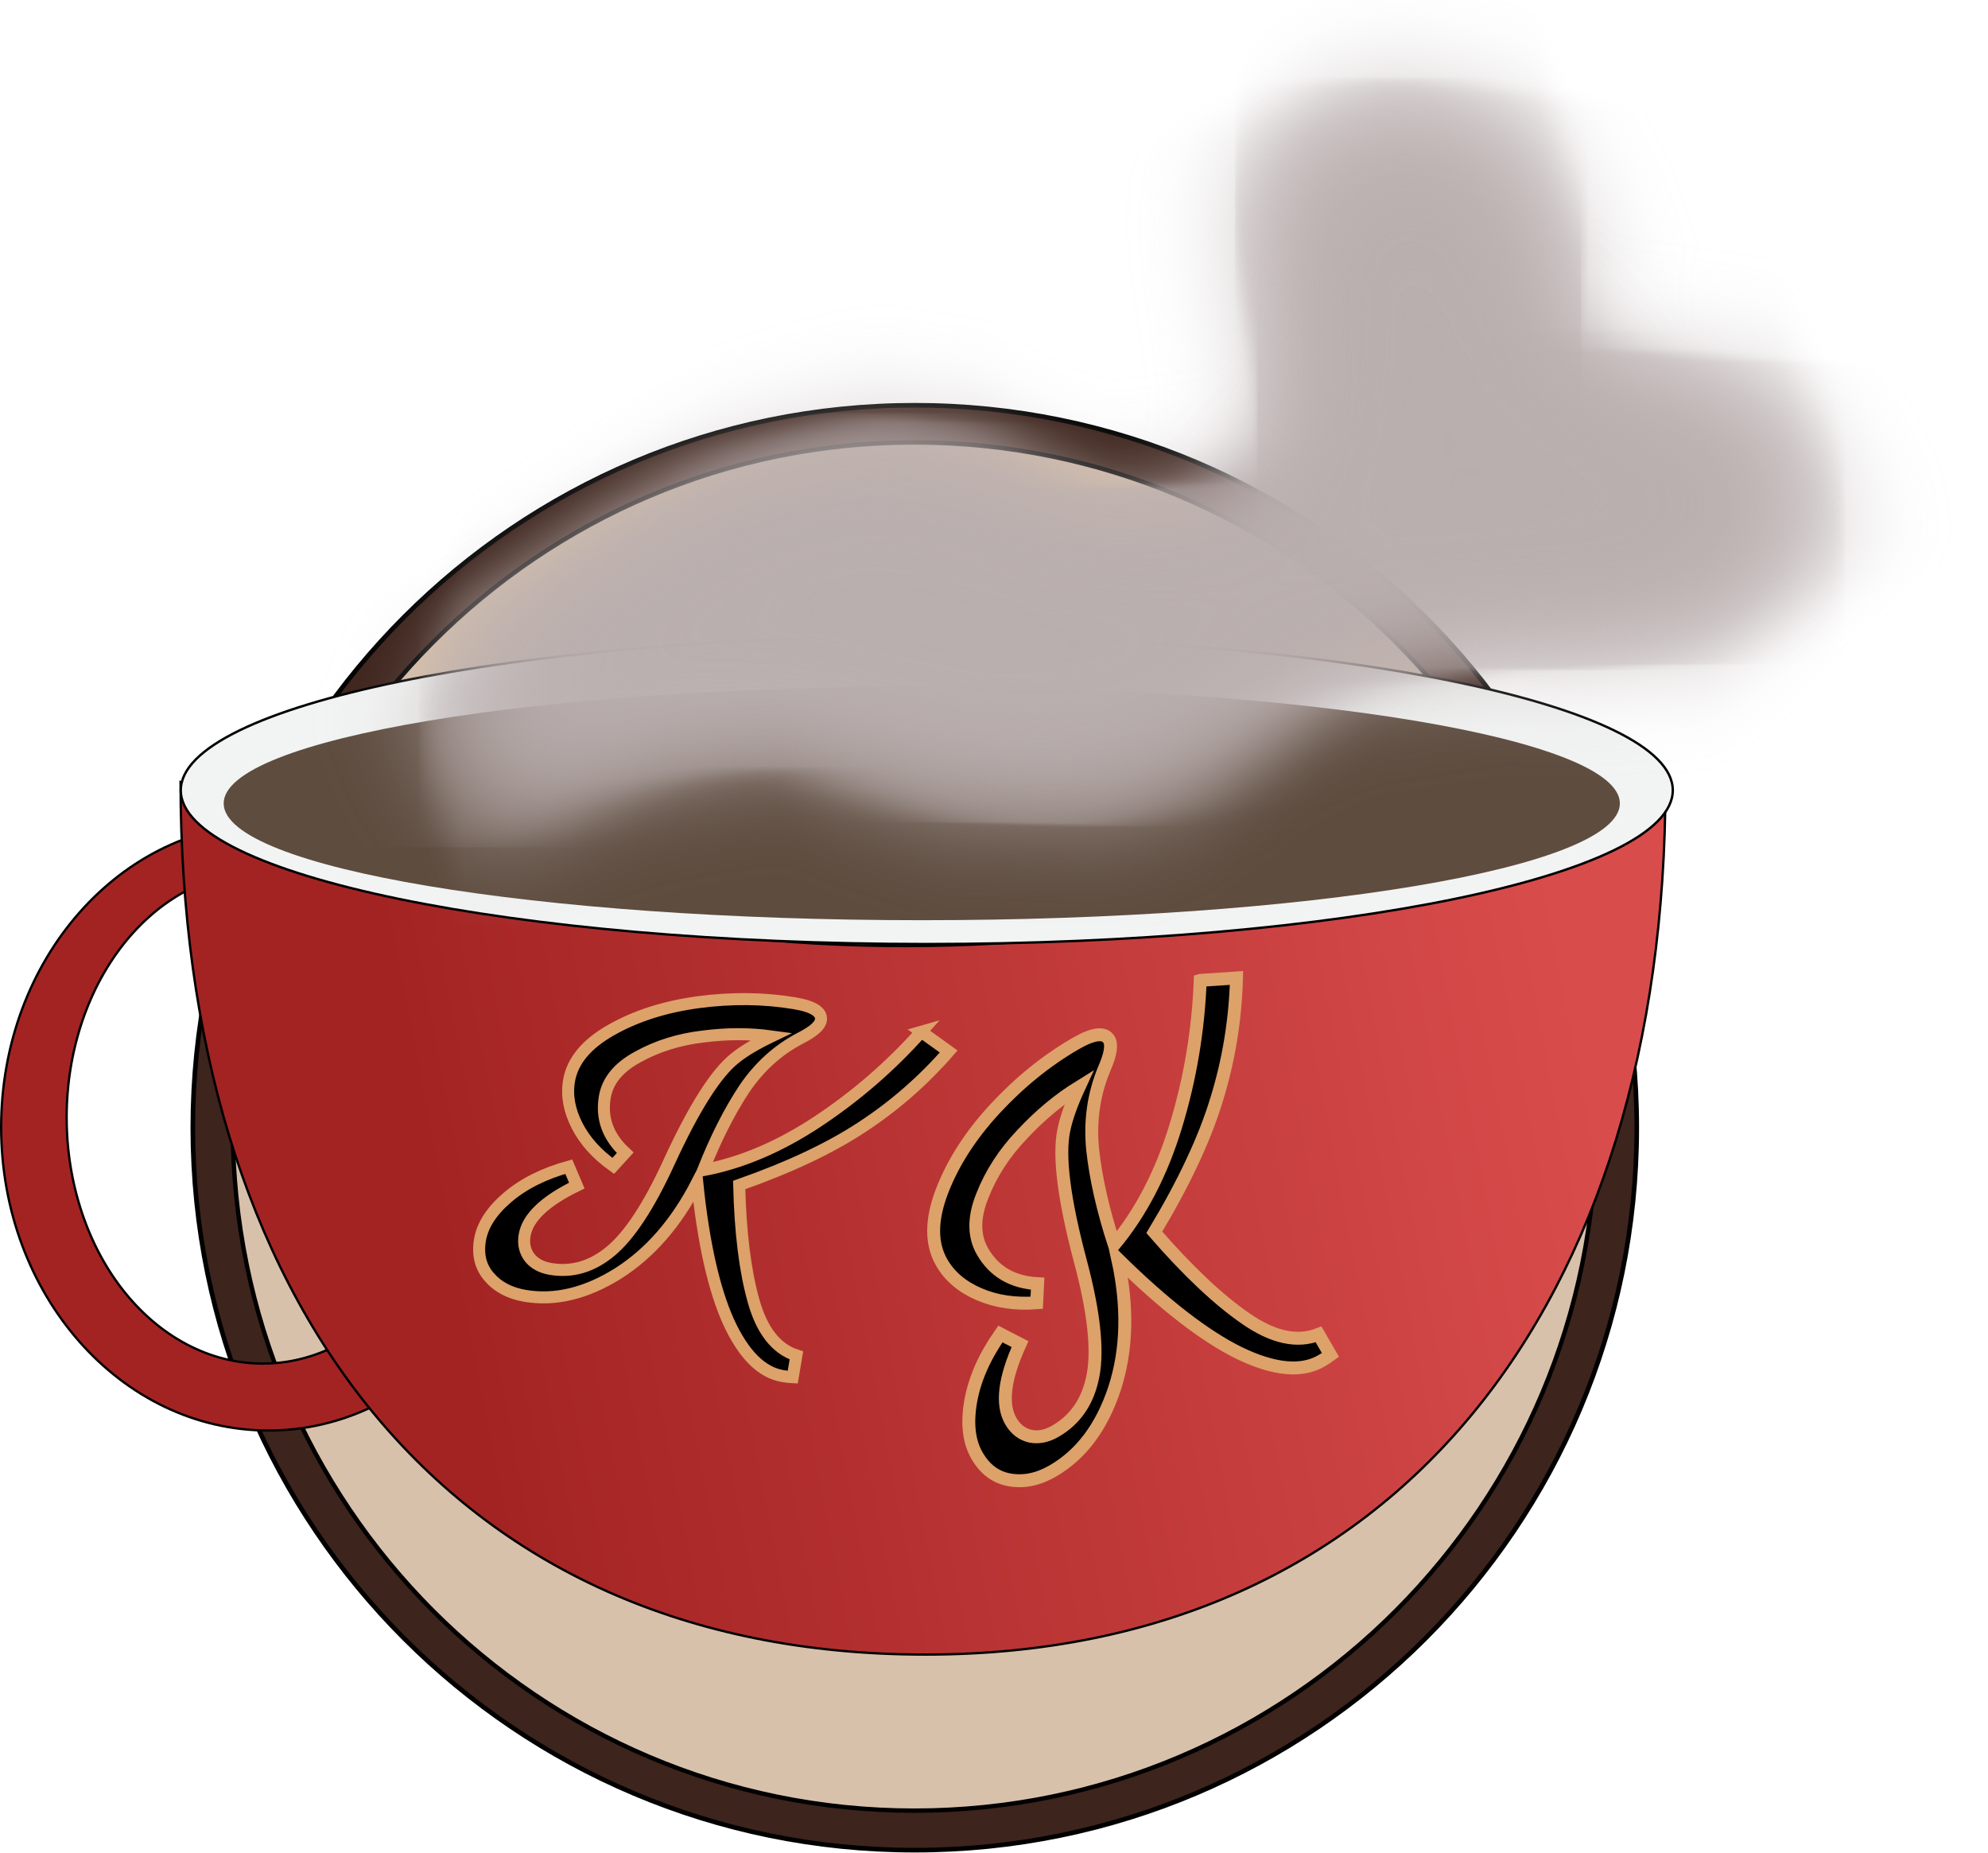
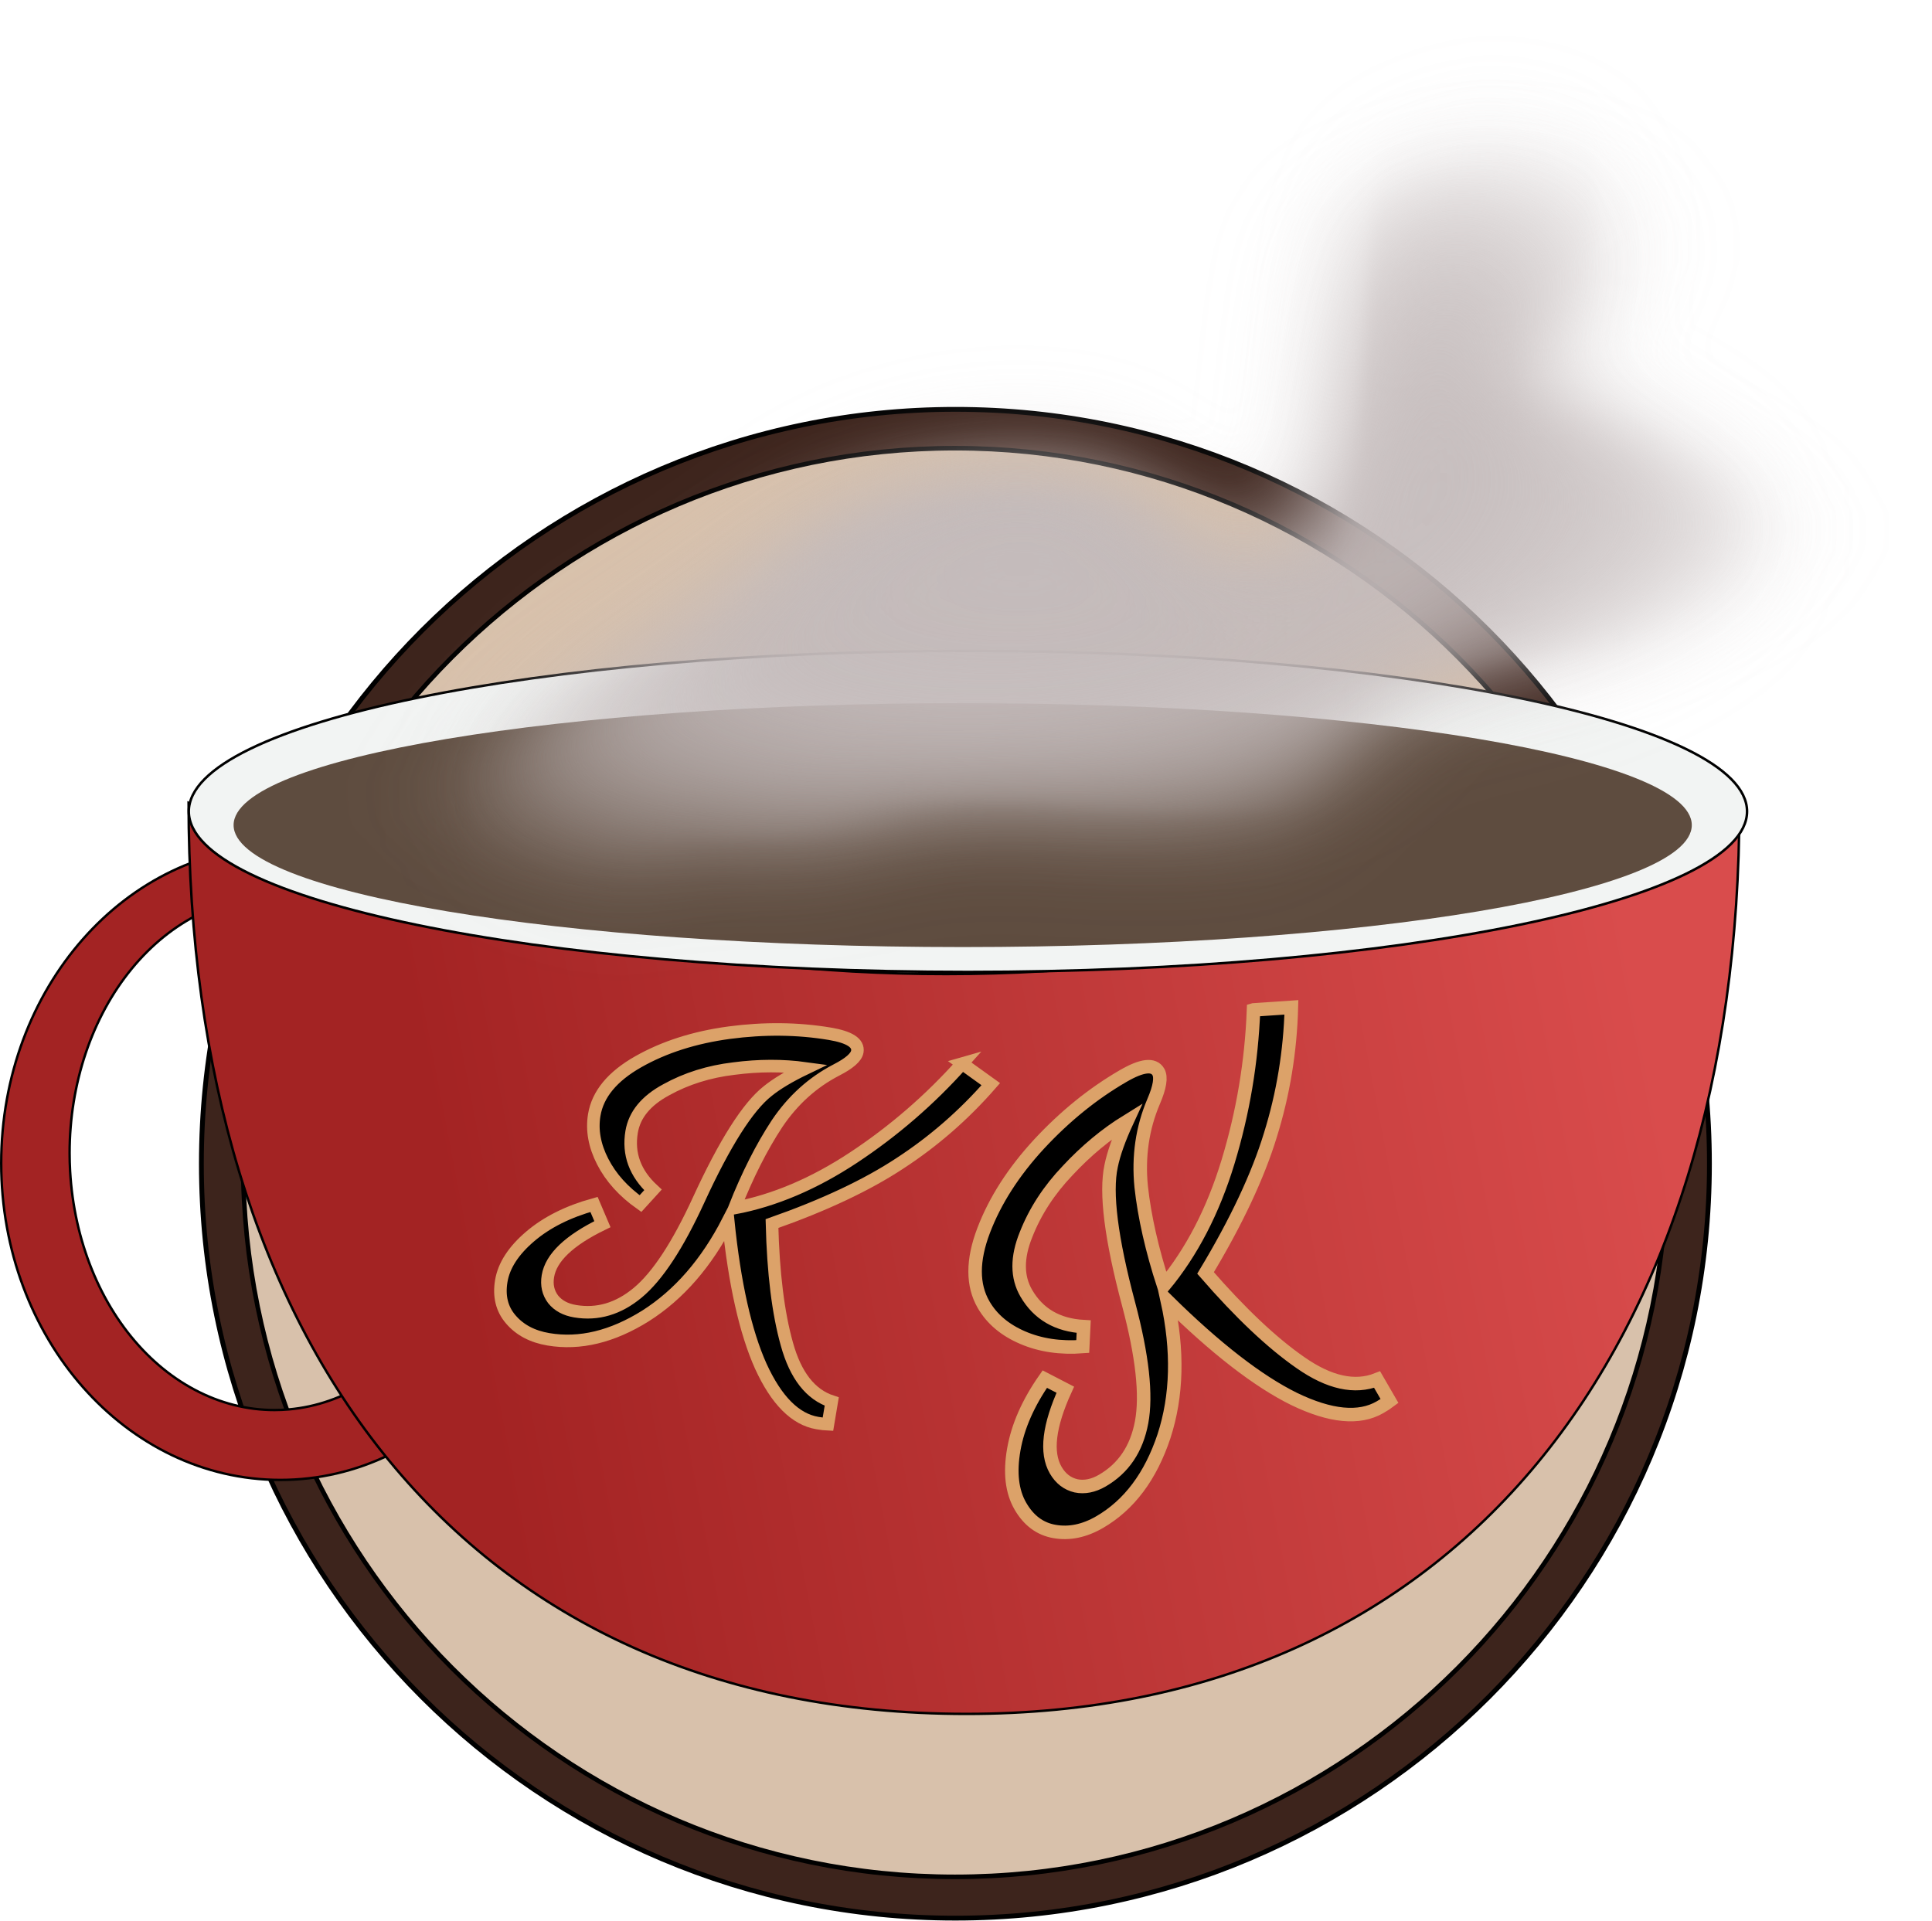
- <svg xmlns="http://www.w3.org/2000/svg" xmlns:ns1="http://www.openswatchbook.org/uri/2009/osb" xmlns:xlink="http://www.w3.org/1999/xlink" width="205.865mm" height="191.811mm" viewBox="0 0 205.865 191.811" version="1.1" id="svg4581">
-   <defs id="defs4575">
-     <linearGradient id="linearGradient900" ns1:paint="solid">
-       <stop style="stop-color:#df9d63;stop-opacity:1;" offset="0" id="stop898" />
+ <svg xmlns="http://www.w3.org/2000/svg" xmlns:ns1="http://www.openswatchbook.org/uri/2009/osb" xmlns:xlink="http://www.w3.org/1999/xlink" id="svg8" version="1.1" viewBox="0 0 191.561 190.441" height="190.441mm" width="191.561mm">
+   <defs id="defs2">
+     <linearGradient ns1:paint="solid" id="linearGradient900">
+       <stop id="stop898" offset="0" style="stop-color:#df9d63;stop-opacity:1;" />
    </linearGradient>
    <linearGradient id="linearGradient866">
-       <stop style="stop-color:#a32323;stop-opacity:1" offset="0" id="stop862" />
-       <stop style="stop-color:#d94c4c;stop-opacity:1" offset="1" id="stop864" />
+       <stop id="stop862" offset="0" style="stop-color:#a32323;stop-opacity:1" />
+       <stop id="stop864" offset="1" style="stop-color:#d94c4c;stop-opacity:1" />
    </linearGradient>
-     <filter style="color-interpolation-filters:sRGB" id="filter5465">
-       <feGaussianBlur stdDeviation="5" result="fbSourceGraphic" id="feGaussianBlur5457" />
-       <feGaussianBlur stdDeviation="0.01" in="SourceGraphic" result="result1" id="feGaussianBlur5459" />
-       <feComposite in2="result1" operator="arithmetic" in="fbSourceGraphic" k2="0.5" k3="0.5" result="result2" id="feComposite5461" k1="0" k4="0" />
-       <feBlend in2="fbSourceGraphic" mode="normal" result="fbSourceGraphic" id="feBlend5463" />
-       <feColorMatrix result="fbSourceGraphicAlpha" in="fbSourceGraphic" values="0 0 0 -1 0 0 0 0 -1 0 0 0 0 -1 0 0 0 0 1 0" id="feColorMatrix5467" />
-       <feColorMatrix id="feColorMatrix5469" in="fbSourceGraphic" values="1 0 0 0 0 0 1 0 0 0 0 0 1 0 0 -0.212 -0.715 -0.072 1 0 " result="colormatrix" />
-       <feComposite in2="colormatrix" id="feComposite5471" in="fbSourceGraphic" operator="arithmetic" k2="1" k3="0" k4="0" result="composite" k1="0" />
-       <feGaussianBlur id="feGaussianBlur5473" stdDeviation="5 0.01" result="blur1" />
-       <feGaussianBlur id="feGaussianBlur5475" in="composite" stdDeviation="0.01 5" result="blur2" />
-       <feBlend in2="blur1" id="feBlend5477" in="blur2" mode="darken" result="blend" />
+     <linearGradient id="linearGradient5521">
+       <stop id="stop5517" offset="0" style="stop-color:#c4bbbb;stop-opacity:1;" />
+       <stop id="stop5519" offset="1" style="stop-color:#c4bbbb;stop-opacity:0;" />
+     </linearGradient>
+     <filter id="filter5465" style="color-interpolation-filters:sRGB">
+       <feGaussianBlur id="feGaussianBlur5457" result="fbSourceGraphic" stdDeviation="5" />
+       <feGaussianBlur id="feGaussianBlur5459" result="result1" in="SourceGraphic" stdDeviation="0.01" />
+       <feComposite k4="0" k1="0" id="feComposite5461" result="result2" k3="0.5" k2="0.5" in="fbSourceGraphic" operator="arithmetic" in2="result1" />
+       <feBlend id="feBlend5463" result="fbSourceGraphic" mode="normal" in2="fbSourceGraphic" />
+       <feColorMatrix id="feColorMatrix5467" values="0 0 0 -1 0 0 0 0 -1 0 0 0 0 -1 0 0 0 0 1 0" in="fbSourceGraphic" result="fbSourceGraphicAlpha" />
+       <feColorMatrix result="colormatrix" values="1 0 0 0 0 0 1 0 0 0 0 0 1 0 0 -0.212 -0.715 -0.072 1 0 " in="fbSourceGraphic" id="feColorMatrix5469" />
+       <feComposite k1="0" result="composite" k4="0" k3="0" k2="1" operator="arithmetic" in="fbSourceGraphic" id="feComposite5471" in2="colormatrix" />
+       <feGaussianBlur result="blur1" stdDeviation="5 0.01" id="feGaussianBlur5473" />
+       <feGaussianBlur result="blur2" stdDeviation="0.01 5" in="composite" id="feGaussianBlur5475" />
+       <feBlend result="blend" mode="darken" in="blur2" id="feBlend5477" in2="blur1" />
    </filter>
-     <linearGradient xlink:href="#linearGradient866" id="linearGradient874" gradientUnits="userSpaceOnUse" x1="58.582" y1="162.55" x2="176.777" y2="139.832" />
-     <filter style="color-interpolation-filters:sRGB" id="filter2729">
-       <feMorphology radius="4" in="SourceGraphic" result="result0" id="feMorphology2723" />
-       <feGaussianBlur in="result0" stdDeviation="8" result="result91" id="feGaussianBlur2725" />
-       <feComposite operator="in" in="SourceGraphic" in2="result91" id="feComposite2727" />
-     </filter>
-     <filter style="color-interpolation-filters:sRGB" id="filter2757">
-       <feMorphology radius="4" in="SourceGraphic" result="result0" id="feMorphology2751" />
-       <feGaussianBlur in="result0" stdDeviation="8" result="result91" id="feGaussianBlur2753" />
-       <feComposite operator="in" in="SourceGraphic" in2="result91" id="feComposite2755" result="fbSourceGraphic" />
-       <feColorMatrix result="fbSourceGraphicAlpha" in="fbSourceGraphic" values="0 0 0 -1 0 0 0 0 -1 0 0 0 0 -1 0 0 0 0 1 0" id="feColorMatrix2805" />
-       <feColorMatrix id="feColorMatrix2807" in="fbSourceGraphic" values="1 0 0 0 0 0 1 0 0 0 0 0 1 0 0 -0.212 -0.715 -0.072 1 0 " result="colormatrix" />
-       <feComposite in2="colormatrix" id="feComposite2809" in="fbSourceGraphic" operator="arithmetic" k2="1" k3="0" k4="0" result="composite" k1="0" />
-       <feGaussianBlur id="feGaussianBlur2811" stdDeviation="5 0.01" result="blur1" />
-       <feGaussianBlur id="feGaussianBlur2813" in="composite" stdDeviation="0.01 5" result="blur2" />
-       <feBlend in2="blur1" id="feBlend2815" in="blur2" mode="darken" result="blend" />
-     </filter>
+     <radialGradient gradientUnits="userSpaceOnUse" gradientTransform="matrix(1,0,0,0.4805249,0,37.77518)" r="92.895" fy="72.718" fx="309.839" cy="72.718" cx="309.839" id="radialGradient5523" xlink:href="#linearGradient5521" />
+     <linearGradient y2="139.832" x2="176.777" y1="162.55" x1="58.582" gradientUnits="userSpaceOnUse" id="linearGradient874" xlink:href="#linearGradient866" />
  </defs>
-   <g id="layer2" transform="translate(-12.47734,-32.15243)">
-     <g id="layer1-4" transform="matrix(1.799775,0,0,1.800817,-69.45884,-100.9962)" style="fill:#3d241c;fill-opacity:1">
-       <circle r="41.54" cy="138.779" cx="98.16" id="path4548" style="opacity:1;fill:#3d241c;fill-opacity:1;stroke:#000000;stroke-width:0.265;stroke-opacity:1" />
-       <ellipse ry="38.928" rx="39.302" cy="138.911" cx="98.16" id="path4548-4" style="opacity:1;fill:#3d241c;fill-opacity:1;stroke:none;stroke-width:0.249;stroke-opacity:1" />
+   <g transform="translate(0.1526457,0.05979719)" id="layer1">
+     <g transform="translate(-12.62998,-33.58192)" id="g920">
+       <g id="layer2">
+         <g style="fill:#3d241c;fill-opacity:1" transform="matrix(1.799775,0,0,1.800817,-69.45884,-100.9962)" id="layer1-4">
+           <circle style="opacity:1;fill:#3d241c;fill-opacity:1;stroke:#000000;stroke-width:0.265;stroke-opacity:1" id="path4548" cx="98.16" cy="138.779" r="41.54" />
+           <ellipse style="opacity:1;fill:#3d241c;fill-opacity:1;stroke:none;stroke-width:0.249;stroke-opacity:1" id="path4548-4" cx="98.16" cy="138.911" rx="39.302" ry="38.928" />
+         </g>
+       </g>
+       <g id="layer6">
+         <g style="fill:#d8c1ab;fill-opacity:1" transform="matrix(1.699135,0,0,1.705168,-59.62135,-87.84239)" id="layer1-4-9">
+           <circle style="opacity:1;fill:#d8c1ab;fill-opacity:1;stroke:#000000;stroke-width:0.265;stroke-opacity:1" id="path4548-42" cx="98.16" cy="138.779" r="41.54" />
+           <ellipse style="opacity:1;fill:#d8c1ab;fill-opacity:1;stroke:none;stroke-width:0.249;stroke-opacity:1" id="path4548-4-0" cx="98.16" cy="138.911" rx="39.302" ry="38.928" />
+         </g>
+       </g>
+       <g id="layer3">
+         <path id="path5176" d="m 40.269,117.449 a 27.672,31.411 0 0 0 -27.672,31.411 27.672,31.411 0 0 0 27.672,31.412 27.672,31.411 0 0 0 27.672,-31.412 27.672,31.411 0 0 0 -27.672,-31.411 z m -0.582,4.926 a 20.312,25.484 0 0 1 2.028,0.127 20.312,25.484 0 0 1 2.008,0.381 20.312,25.484 0 0 1 1.967,0.63 20.312,25.484 0 0 1 1.907,0.873 20.312,25.484 0 0 1 1.828,1.108 20.312,25.484 0 0 1 1.731,1.331 20.312,25.484 0 0 1 1.616,1.542 20.312,25.484 0 0 1 1.486,1.736 20.312,25.484 0 0 1 1.34,1.914 20.312,25.484 0 0 1 1.181,2.072 20.312,25.484 0 0 1 1.01,2.21 20.312,25.484 0 0 1 0.83,2.325 20.312,25.484 0 0 1 0.64,2.417 20.312,25.484 0 0 1 0.445,2.486 20.312,25.484 0 0 1 0.245,2.529 20.312,25.484 0 0 1 0.051,1.803 20.312,25.484 0 0 1 -0.102,2.544 20.312,25.484 0 0 1 -0.303,2.519 20.312,25.484 0 0 1 -0.502,2.468 20.312,25.484 0 0 1 -0.696,2.393 20.312,25.484 0 0 1 -0.883,2.293 20.312,25.484 0 0 1 -1.061,2.172 20.312,25.484 0 0 1 -1.229,2.028 20.312,25.484 0 0 1 -1.384,1.864 20.312,25.484 0 0 1 -1.525,1.681 20.312,25.484 0 0 1 -1.651,1.482 20.312,25.484 0 0 1 -1.761,1.268 20.312,25.484 0 0 1 -1.853,1.041 20.312,25.484 0 0 1 -1.927,0.803 20.312,25.484 0 0 1 -1.981,0.558 20.312,25.484 0 0 1 -2.016,0.307 20.312,25.484 0 0 1 -1.436,0.064 20.312,25.484 0 0 1 -2.028,-0.127 20.312,25.484 0 0 1 -2.007,-0.381 20.312,25.484 0 0 1 -1.968,-0.63 20.312,25.484 0 0 1 -1.907,-0.874 20.312,25.484 0 0 1 -1.828,-1.108 20.312,25.484 0 0 1 -1.731,-1.331 20.312,25.484 0 0 1 -1.616,-1.542 20.312,25.484 0 0 1 -1.486,-1.736 20.312,25.484 0 0 1 -1.34,-1.914 20.312,25.484 0 0 1 -1.181,-2.072 20.312,25.484 0 0 1 -1.01,-2.21 20.312,25.484 0 0 1 -0.829,-2.325 20.312,25.484 0 0 1 -0.64,-2.417 20.312,25.484 0 0 1 -0.445,-2.486 20.312,25.484 0 0 1 -0.245,-2.529 20.312,25.484 0 0 1 -0.051,-1.802 20.312,25.484 0 0 1 0.101,-2.545 20.312,25.484 0 0 1 0.303,-2.519 20.312,25.484 0 0 1 0.502,-2.468 20.312,25.484 0 0 1 0.696,-2.393 20.312,25.484 0 0 1 0.883,-2.294 20.312,25.484 0 0 1 1.061,-2.172 20.312,25.484 0 0 1 1.229,-2.028 20.312,25.484 0 0 1 1.384,-1.864 20.312,25.484 0 0 1 1.525,-1.681 20.312,25.484 0 0 1 1.651,-1.482 20.312,25.484 0 0 1 1.761,-1.268 20.312,25.484 0 0 1 1.853,-1.041 20.312,25.484 0 0 1 1.927,-0.803 20.312,25.484 0 0 1 1.981,-0.558 20.312,25.484 0 0 1 2.016,-0.307 20.312,25.484 0 0 1 1.437,-0.064 z" style="opacity:1;fill:#a32323;fill-opacity:1;stroke:#000000;stroke-width:0.239;stroke-opacity:1" />
+       </g>
+       <g id="layer5" />
+       <g id="layer1-2">
+         <path id="path4585" d="m 31.175,113.138 c 48.469,21.311 94.31,23.829 153.766,0.244 0,53.784 -27.866,90.092 -76.637,90.092 -49.864,0 -77.129,-36.924 -77.129,-90.336 z" style="opacity:1;fill:url(#linearGradient874);fill-opacity:1;fill-rule:nonzero;stroke:#000000;stroke-width:0.242px;stroke-linecap:butt;stroke-linejoin:miter;stroke-opacity:1" />
+         <ellipse ry="15.919" rx="77.252" cy="113.983" cx="108.449" id="path5133" style="opacity:1;fill:#f2f4f3;fill-opacity:1;stroke:#000000;stroke-width:0.248;stroke-opacity:1" />
+         <circle r="0" cy="147.768" cx="17.736" id="path5176-8" style="opacity:1;fill:#c41e14;fill-opacity:1;stroke:#000000;stroke-width:0.265;stroke-opacity:1" />
+       </g>
+       <g id="layer4">
+         <ellipse style="opacity:1;fill:#5e4c3f;fill-opacity:1;stroke:none;stroke-width:0.209;stroke-opacity:1" id="ellipse5138" cx="107.93" cy="115.34" rx="72.291" ry="12.094" />
+       </g>
+       <g id="layer7">
+         <flowRoot style="font-style:normal;font-weight:normal;font-size:40px;line-height:1.25;font-family:sans-serif;letter-spacing:0px;word-spacing:0px;fill:#000000;fill-opacity:1;stroke:none" id="flowRoot5327" xml:space="preserve">
+           <flowRegion id="flowRegion5329">
+             <rect y="582.52" x="300" height="110" width="250" id="rect5331" />
+           </flowRegion>
+           <flowPara id="flowPara5333" />
+         </flowRoot>
+         <text id="text5337" y="167.354" x="103.188" style="font-style:normal;font-weight:normal;font-size:10.583px;line-height:1.25;font-family:sans-serif;letter-spacing:0px;word-spacing:0px;fill:#000000;fill-opacity:1;stroke:none;stroke-width:0.265" xml:space="preserve">
+           <tspan style="stroke-width:0.265" y="176.718" x="103.188" id="tspan5335" />
+         </text>
+         <path transform="matrix(0.8616344,-0.1306884,0.1306884,0.8616344,-158.3081,61.96047)" id="path5373" d="m 263.528,103.23 c 0,0 10.156,3.474 17.907,1.336 7.751,-2.138 14.967,-0.802 23.52,1.604 8.553,2.405 16.571,3.474 22.183,3.742 5.613,0.267 10.958,-9.622 16.303,-11.493 5.345,-1.871 13.898,-0.267 25.123,-2.138 11.225,-1.871 20.312,-6.147 18.442,-10.958 -1.871,-4.811 -9.087,-8.285 -14.967,-12.562 -5.88,-4.276 -14.7,-5.88 -4.276,-12.562 10.424,-6.682 9.889,-30.736 -3.474,-23.252 -13.363,7.484 -13.898,2.94 -16.303,14.165 -2.405,11.225 -3.475,18.174 -5.345,21.916 -1.871,3.742 -2.405,8.018 -6.949,9.354 -4.544,1.336 -9.889,2.138 -13.898,-1.871 -4.009,-4.009 -5.88,-7.751 -12.829,-9.622 -6.949,-1.871 -16.571,-1.871 -24.054,0.535 -7.484,2.405 -4.544,2.138 -14.433,6.414 -9.889,4.276 -16.303,5.613 -22.183,9.354 -5.88,3.742 -8.82,3.742 -11.493,9.354 -2.673,5.613 -7.751,8.018 -1.069,10.424 6.682,2.405 7.751,3.742 12.562,2.138 4.811,-1.604 6.147,-2.138 8.018,-3.207 1.871,-1.069 7.216,-2.673 7.216,-2.673 z" style="fill:url(#radialGradient5523);fill-opacity:1;stroke:none;stroke-width:0.265px;stroke-linecap:butt;stroke-linejoin:miter;stroke-opacity:1;filter:url(#filter5465)" />
+         <g id="text87" style="font-style:normal;font-variant:normal;font-weight:normal;font-stretch:normal;font-size:49.772px;line-height:1.25;font-family:'Marck Script';-inkscape-font-specification:'Marck Script';letter-spacing:0px;word-spacing:0px;fill:#000000;fill-opacity:1;stroke:#dca269;stroke-width:1.244;stroke-opacity:1" transform="rotate(9.512382)" aria-label="K">
+           <path id="path2366" style="font-style:normal;font-variant:normal;font-weight:normal;font-stretch:normal;font-family:'Marck Script';-inkscape-font-specification:'Marck Script';stroke:#dca269;stroke-width:1.244;stroke-opacity:1" d="m 129.364,119.249 3.136,1.543 q -3.185,5.176 -7.565,9.208 -4.33,4.031 -11.547,8.013 1.394,7.217 3.434,11.547 2.041,4.38 5.326,4.878 v 2.289 q -0.398,0.05 -1.045,0.05 -3.335,0 -6.47,-4.629 -3.086,-4.629 -5.574,-13.687 -2.14,6.719 -6.52,10.651 -4.38,3.882 -9.108,3.882 -2.439,0 -4.031,-1.344 -1.543,-1.294 -1.543,-3.584 0,-2.339 2.09,-4.828 2.09,-2.489 5.724,-4.181 l 1.145,1.792 q -4.479,3.185 -4.479,5.973 0,1.344 0.896,2.19 0.896,0.796 2.339,0.796 3.384,0 5.823,-2.837 2.489,-2.887 4.43,-10.054 2.439,-9.009 4.977,-11.796 1.145,-1.294 3.335,-2.837 -3.434,0.1 -7.018,1.195 -3.584,1.045 -6.271,3.185 -2.688,2.09 -2.688,4.679 0,3.335 3.036,5.326 l -0.995,1.543 q -2.787,-1.344 -4.38,-3.484 -1.593,-2.14 -1.593,-4.43 0,-3.136 3.434,-5.923 3.434,-2.787 8.411,-4.33 5.027,-1.543 9.855,-1.543 2.986,0 2.986,1.294 0,0.846 -1.742,2.14 -3.185,2.389 -4.927,6.221 -1.692,3.832 -2.787,8.959 5.674,-2.09 10.85,-6.918 5.226,-4.878 9.058,-10.95 z" />
+         </g>
+         <g id="text93" style="font-style:normal;font-variant:normal;font-weight:normal;font-stretch:normal;font-size:53.552px;line-height:1.25;font-family:'Marck Script';-inkscape-font-specification:'Marck Script';letter-spacing:0px;word-spacing:0px;fill:#000000;fill-opacity:1;stroke:#dca269;stroke-width:1.339;stroke-opacity:1" transform="rotate(-30.0689)" aria-label="K">
+           <path id="path2369" style="font-style:normal;font-variant:normal;font-weight:normal;font-stretch:normal;font-family:'Marck Script';-inkscape-font-specification:'Marck Script';stroke-width:1.339" d="m 51.392,184.205 3.374,1.66 q -3.427,5.569 -8.14,9.907 -4.659,4.338 -12.424,8.622 1.499,7.765 3.695,12.424 2.196,4.713 5.73,5.248 v 2.463 q -0.428,0.054 -1.125,0.054 -3.588,0 -6.962,-4.98 -3.32,-4.98 -5.998,-14.727 -2.303,7.229 -7.015,11.46 -4.713,4.177 -9.8,4.177 -2.624,0 -4.338,-1.446 -1.66,-1.392 -1.66,-3.856 0,-2.517 2.249,-5.195 2.249,-2.678 6.158,-4.498 l 1.232,1.928 q -4.82,3.427 -4.82,6.426 0,1.446 0.964,2.356 0.964,0.857 2.517,0.857 3.642,0 6.266,-3.052 2.678,-3.106 4.766,-10.817 2.624,-9.693 5.355,-12.692 1.232,-1.392 3.588,-3.052 -3.695,0.107 -7.551,1.285 -3.856,1.125 -6.748,3.427 -2.892,2.249 -2.892,5.034 0,3.588 3.267,5.73 l -1.071,1.66 q -2.999,-1.446 -4.713,-3.749 -1.714,-2.303 -1.714,-4.766 0,-3.374 3.695,-6.373 3.695,-2.999 9.05,-4.659 5.409,-1.66 10.603,-1.66 3.213,0 3.213,1.392 0,0.91 -1.874,2.303 -3.427,2.57 -5.302,6.694 -1.821,4.123 -2.999,9.639 6.105,-2.249 11.674,-7.444 5.623,-5.248 9.746,-11.781 z" />
+         </g>
+       </g>
    </g>
  </g>
-   <g id="layer6" transform="translate(-12.47734,-32.15243)">
-     <g id="layer1-4-9" transform="matrix(1.699135,0,0,1.705168,-59.62135,-87.84239)" style="fill:#d8c1ab;fill-opacity:1">
-       <circle r="41.54" cy="138.779" cx="98.16" id="path4548-42" style="opacity:1;fill:#d8c1ab;fill-opacity:1;stroke:#000000;stroke-width:0.265;stroke-opacity:1" />
-       <ellipse ry="38.928" rx="39.302" cy="138.911" cx="98.16" id="path4548-4-0" style="opacity:1;fill:#d8c1ab;fill-opacity:1;stroke:none;stroke-width:0.249;stroke-opacity:1" />
-     </g>
-   </g>
-   <g id="layer3" transform="translate(-12.47734,-32.15243)">
-     <path style="opacity:1;fill:#a32323;fill-opacity:1;stroke:#000000;stroke-width:0.239;stroke-opacity:1" d="m 40.269,117.449 a 27.672,31.411 0 0 0 -27.672,31.411 27.672,31.411 0 0 0 27.672,31.412 27.672,31.411 0 0 0 27.672,-31.412 27.672,31.411 0 0 0 -27.672,-31.411 z m -0.582,4.926 a 20.312,25.484 0 0 1 2.028,0.127 20.312,25.484 0 0 1 2.008,0.381 20.312,25.484 0 0 1 1.967,0.63 20.312,25.484 0 0 1 1.907,0.873 20.312,25.484 0 0 1 1.828,1.108 20.312,25.484 0 0 1 1.731,1.331 20.312,25.484 0 0 1 1.616,1.542 20.312,25.484 0 0 1 1.486,1.736 20.312,25.484 0 0 1 1.34,1.914 20.312,25.484 0 0 1 1.181,2.072 20.312,25.484 0 0 1 1.01,2.21 20.312,25.484 0 0 1 0.83,2.325 20.312,25.484 0 0 1 0.64,2.417 20.312,25.484 0 0 1 0.445,2.486 20.312,25.484 0 0 1 0.245,2.529 20.312,25.484 0 0 1 0.051,1.803 20.312,25.484 0 0 1 -0.102,2.544 20.312,25.484 0 0 1 -0.303,2.519 20.312,25.484 0 0 1 -0.502,2.468 20.312,25.484 0 0 1 -0.696,2.393 20.312,25.484 0 0 1 -0.883,2.293 20.312,25.484 0 0 1 -1.061,2.172 20.312,25.484 0 0 1 -1.229,2.028 20.312,25.484 0 0 1 -1.384,1.864 20.312,25.484 0 0 1 -1.525,1.681 20.312,25.484 0 0 1 -1.651,1.482 20.312,25.484 0 0 1 -1.761,1.268 20.312,25.484 0 0 1 -1.853,1.041 20.312,25.484 0 0 1 -1.927,0.803 20.312,25.484 0 0 1 -1.981,0.558 20.312,25.484 0 0 1 -2.016,0.307 20.312,25.484 0 0 1 -1.436,0.064 20.312,25.484 0 0 1 -2.028,-0.127 20.312,25.484 0 0 1 -2.007,-0.381 20.312,25.484 0 0 1 -1.968,-0.63 20.312,25.484 0 0 1 -1.907,-0.874 20.312,25.484 0 0 1 -1.828,-1.108 20.312,25.484 0 0 1 -1.731,-1.331 20.312,25.484 0 0 1 -1.616,-1.542 20.312,25.484 0 0 1 -1.486,-1.736 20.312,25.484 0 0 1 -1.34,-1.914 20.312,25.484 0 0 1 -1.181,-2.072 20.312,25.484 0 0 1 -1.01,-2.21 20.312,25.484 0 0 1 -0.829,-2.325 20.312,25.484 0 0 1 -0.64,-2.417 20.312,25.484 0 0 1 -0.445,-2.486 20.312,25.484 0 0 1 -0.245,-2.529 20.312,25.484 0 0 1 -0.051,-1.802 20.312,25.484 0 0 1 0.101,-2.545 20.312,25.484 0 0 1 0.303,-2.519 20.312,25.484 0 0 1 0.502,-2.468 20.312,25.484 0 0 1 0.696,-2.393 20.312,25.484 0 0 1 0.883,-2.294 20.312,25.484 0 0 1 1.061,-2.172 20.312,25.484 0 0 1 1.229,-2.028 20.312,25.484 0 0 1 1.384,-1.864 20.312,25.484 0 0 1 1.525,-1.681 20.312,25.484 0 0 1 1.651,-1.482 20.312,25.484 0 0 1 1.761,-1.268 20.312,25.484 0 0 1 1.853,-1.041 20.312,25.484 0 0 1 1.927,-0.803 20.312,25.484 0 0 1 1.981,-0.558 20.312,25.484 0 0 1 2.016,-0.307 20.312,25.484 0 0 1 1.437,-0.064 z" id="path5176" />
-   </g>
-   <g id="layer5" transform="translate(-12.47734,-32.15243)" />
-   <g id="layer1" transform="translate(-12.47734,-32.15243)">
-     <path style="opacity:1;fill:url(#linearGradient874);fill-opacity:1;fill-rule:nonzero;stroke:#000000;stroke-width:0.242px;stroke-linecap:butt;stroke-linejoin:miter;stroke-opacity:1" d="m 31.175,113.138 c 48.469,21.311 94.31,23.829 153.766,0.244 0,53.784 -27.866,90.092 -76.637,90.092 -49.864,0 -77.129,-36.924 -77.129,-90.336 z" id="path4585" />
-     <ellipse style="opacity:1;fill:#f2f4f3;fill-opacity:1;stroke:#000000;stroke-width:0.248;stroke-opacity:1" id="path5133" cx="108.449" cy="113.983" rx="77.252" ry="15.919" />
-     <circle style="opacity:1;fill:#c41e14;fill-opacity:1;stroke:#000000;stroke-width:0.265;stroke-opacity:1" id="path5176-8" cx="17.736" cy="147.768" r="0" />
-   </g>
-   <g id="layer4" transform="translate(-12.47734,-32.15243)">
-     <ellipse ry="12.094" rx="72.291" cy="115.34" cx="107.93" id="ellipse5138" style="opacity:1;fill:#5e4c3f;fill-opacity:1;stroke:none;stroke-width:0.209;stroke-opacity:1" />
-   </g>
-   <g id="layer7" transform="translate(-12.47734,-32.15243)">
-     <flowRoot xml:space="preserve" id="flowRoot5327" style="font-style:normal;font-weight:normal;font-size:40px;line-height:1.25;font-family:sans-serif;letter-spacing:0px;word-spacing:0px;fill:#000000;fill-opacity:1;stroke:none">
-       <flowRegion id="flowRegion5329">
-         <rect id="rect5331" width="250" height="110" x="300" y="582.52" />
-       </flowRegion>
-       <flowPara id="flowPara5333" />
-     </flowRoot>
-     <text xml:space="preserve" style="font-style:normal;font-weight:normal;font-size:10.583px;line-height:1.25;font-family:sans-serif;letter-spacing:0px;word-spacing:0px;fill:#000000;fill-opacity:1;stroke:none;stroke-width:0.265" x="103.188" y="167.354" id="text5337">
-       <tspan id="tspan5335" x="103.188" y="176.718" style="stroke-width:0.265" />
-     </text>
-     <g aria-label="K" transform="rotate(9.512382)" style="font-style:normal;font-variant:normal;font-weight:normal;font-stretch:normal;font-size:49.772px;line-height:1.25;font-family:'Marck Script';-inkscape-font-specification:'Marck Script';letter-spacing:0px;word-spacing:0px;fill:#000000;fill-opacity:1;stroke:#dca269;stroke-width:1.244;stroke-opacity:1" id="text87">
-       <path d="m 129.364,119.249 3.136,1.543 q -3.185,5.176 -7.565,9.208 -4.33,4.031 -11.547,8.013 1.394,7.217 3.434,11.547 2.041,4.38 5.326,4.878 v 2.289 q -0.398,0.05 -1.045,0.05 -3.335,0 -6.47,-4.629 -3.086,-4.629 -5.574,-13.687 -2.14,6.719 -6.52,10.651 -4.38,3.882 -9.108,3.882 -2.439,0 -4.031,-1.344 -1.543,-1.294 -1.543,-3.584 0,-2.339 2.09,-4.828 2.09,-2.489 5.724,-4.181 l 1.145,1.792 q -4.479,3.185 -4.479,5.973 0,1.344 0.896,2.19 0.896,0.796 2.339,0.796 3.384,0 5.823,-2.837 2.489,-2.887 4.43,-10.054 2.439,-9.009 4.977,-11.796 1.145,-1.294 3.335,-2.837 -3.434,0.1 -7.018,1.195 -3.584,1.045 -6.271,3.185 -2.688,2.09 -2.688,4.679 0,3.335 3.036,5.326 l -0.995,1.543 q -2.787,-1.344 -4.38,-3.484 -1.593,-2.14 -1.593,-4.43 0,-3.136 3.434,-5.923 3.434,-2.787 8.411,-4.33 5.027,-1.543 9.855,-1.543 2.986,0 2.986,1.294 0,0.846 -1.742,2.14 -3.185,2.389 -4.927,6.221 -1.692,3.832 -2.787,8.959 5.674,-2.09 10.85,-6.918 5.226,-4.878 9.058,-10.95 z" style="font-style:normal;font-variant:normal;font-weight:normal;font-stretch:normal;font-family:'Marck Script';-inkscape-font-specification:'Marck Script';stroke:#dca269;stroke-width:1.244;stroke-opacity:1" id="path2366" />
-     </g>
-     <g aria-label="K" transform="rotate(-30.0689)" style="font-style:normal;font-variant:normal;font-weight:normal;font-stretch:normal;font-size:53.552px;line-height:1.25;font-family:'Marck Script';-inkscape-font-specification:'Marck Script';letter-spacing:0px;word-spacing:0px;fill:#000000;fill-opacity:1;stroke:#dca269;stroke-width:1.339;stroke-opacity:1" id="text93">
-       <path d="m 51.392,184.205 3.374,1.66 q -3.427,5.569 -8.14,9.907 -4.659,4.338 -12.424,8.622 1.499,7.765 3.695,12.424 2.196,4.713 5.73,5.248 v 2.463 q -0.428,0.054 -1.125,0.054 -3.588,0 -6.962,-4.98 -3.32,-4.98 -5.998,-14.727 -2.303,7.229 -7.015,11.46 -4.713,4.177 -9.8,4.177 -2.624,0 -4.338,-1.446 -1.66,-1.392 -1.66,-3.856 0,-2.517 2.249,-5.195 2.249,-2.678 6.158,-4.498 l 1.232,1.928 q -4.82,3.427 -4.82,6.426 0,1.446 0.964,2.356 0.964,0.857 2.517,0.857 3.642,0 6.266,-3.052 2.678,-3.106 4.766,-10.817 2.624,-9.693 5.355,-12.692 1.232,-1.392 3.588,-3.052 -3.695,0.107 -7.551,1.285 -3.856,1.125 -6.748,3.427 -2.892,2.249 -2.892,5.034 0,3.588 3.267,5.73 l -1.071,1.66 q -2.999,-1.446 -4.713,-3.749 -1.714,-2.303 -1.714,-4.766 0,-3.374 3.695,-6.373 3.695,-2.999 9.05,-4.659 5.409,-1.66 10.603,-1.66 3.213,0 3.213,1.392 0,0.91 -1.874,2.303 -3.427,2.57 -5.302,6.694 -1.821,4.123 -2.999,9.639 6.105,-2.249 11.674,-7.444 5.623,-5.248 9.746,-11.781 z" style="font-style:normal;font-variant:normal;font-weight:normal;font-stretch:normal;font-family:'Marck Script';-inkscape-font-specification:'Marck Script';stroke-width:1.339" id="path2369" />
-     </g>
-     <path style="fill:#baafaf;fill-opacity:1;stroke:none;stroke-width:0.369px;stroke-linecap:butt;stroke-linejoin:miter;stroke-opacity:1;filter:url(#filter2757)" d="m 60.553,119.886 h 4.011 c 0,0 5.47,-1.521 7.293,-2.661 1.823,-1.14 5.105,-2.281 7.293,-3.041 2.188,-0.76 6.564,-1.521 6.564,-1.521 0,0 5.834,-1.14 7.293,-1.14 1.459,0 6.199,2.281 6.199,2.281 l 6.928,2.281 4.74,1.14 12.034,0.38 c 0,0 2.917,0.38 5.105,0 2.188,-0.38 6.928,-1.521 9.116,-2.661 2.188,-1.14 11.669,-8.743 11.669,-8.743 0,0 4.74,-2.661 7.658,-3.041 2.917,-0.38 11.304,-1.901 12.763,-1.901 1.459,0 2.188,0.76 10.21,0 8.022,-0.76 9.116,0.38 12.034,-1.521 2.917,-1.901 10.575,-7.603 10.94,-9.124 0.365,-1.521 1.459,-1.521 1.094,-4.562 -0.365,-3.041 -1.094,-5.702 -1.823,-7.223 -0.729,-1.521 -1.094,-3.041 -2.917,-5.702 -1.823,-2.661 -1.823,-3.041 -4.011,-3.421 -2.188,-0.38 -1.459,0 -6.928,-0.76 -5.47,-0.76 -7.658,-0.38 -9.116,-1.901 -1.459,-1.521 -2.553,0.76 -2.553,-4.182 0,-4.942 1.823,-3.041 0,-8.743 -1.823,-5.702 -4.011,-9.884 -4.011,-9.884 0,0 0,-1.521 -6.199,-2.661 -6.199,-1.14 -8.022,-1.901 -11.669,-1.14 -3.647,0.76 -4.376,0.38 -8.387,3.041 -4.011,2.661 -5.105,3.421 -5.47,8.743 -0.365,5.322 0.365,8.363 1.094,13.305 0.729,4.942 2.188,10.644 0.365,12.545 -1.823,1.901 -3.282,3.801 -8.752,4.182 -5.47,0.38 -5.105,1.521 -11.304,-1.521 -6.199,-3.041 -5.47,-4.562 -10.94,-4.942 -5.47,-0.38 -5.105,-1.901 -12.763,0 -7.658,1.901 -11.304,2.661 -15.68,5.322 -4.376,2.661 -4.74,2.281 -10.575,6.463 -5.834,4.182 -9.846,5.702 -11.304,7.603 -1.459,1.901 -2.553,5.322 -4.376,9.504 -1.823,4.182 4.376,15.206 4.376,15.206 z" id="path2749" />
-   </g>
</svg>
